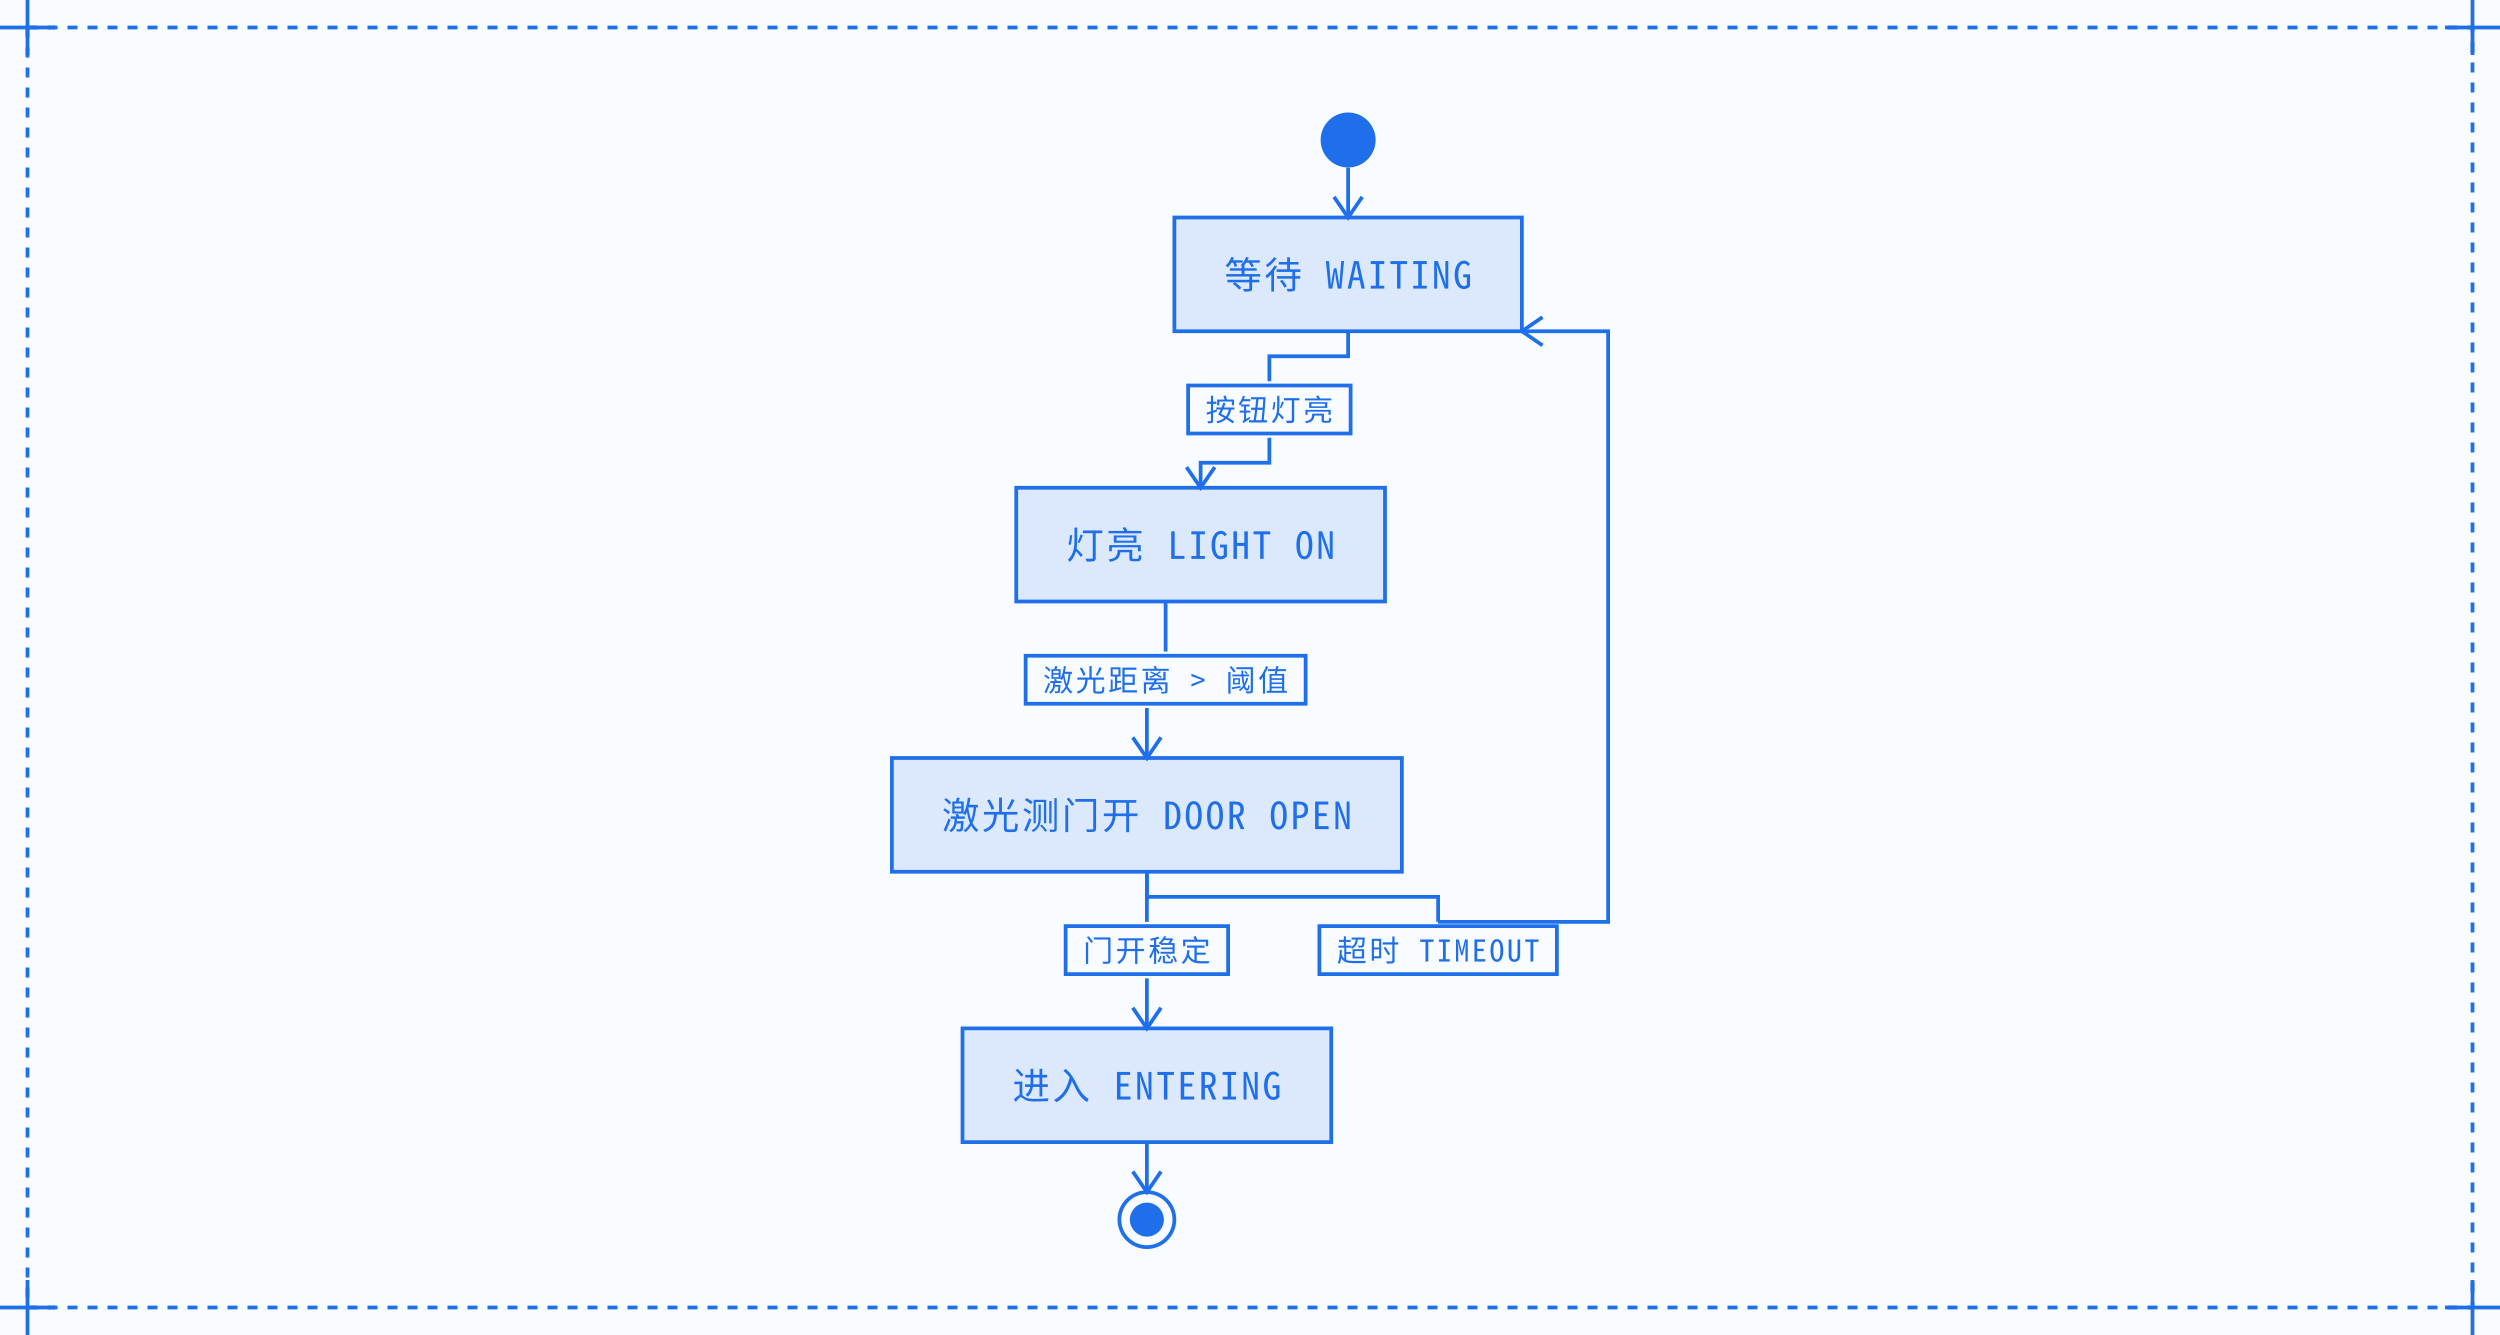
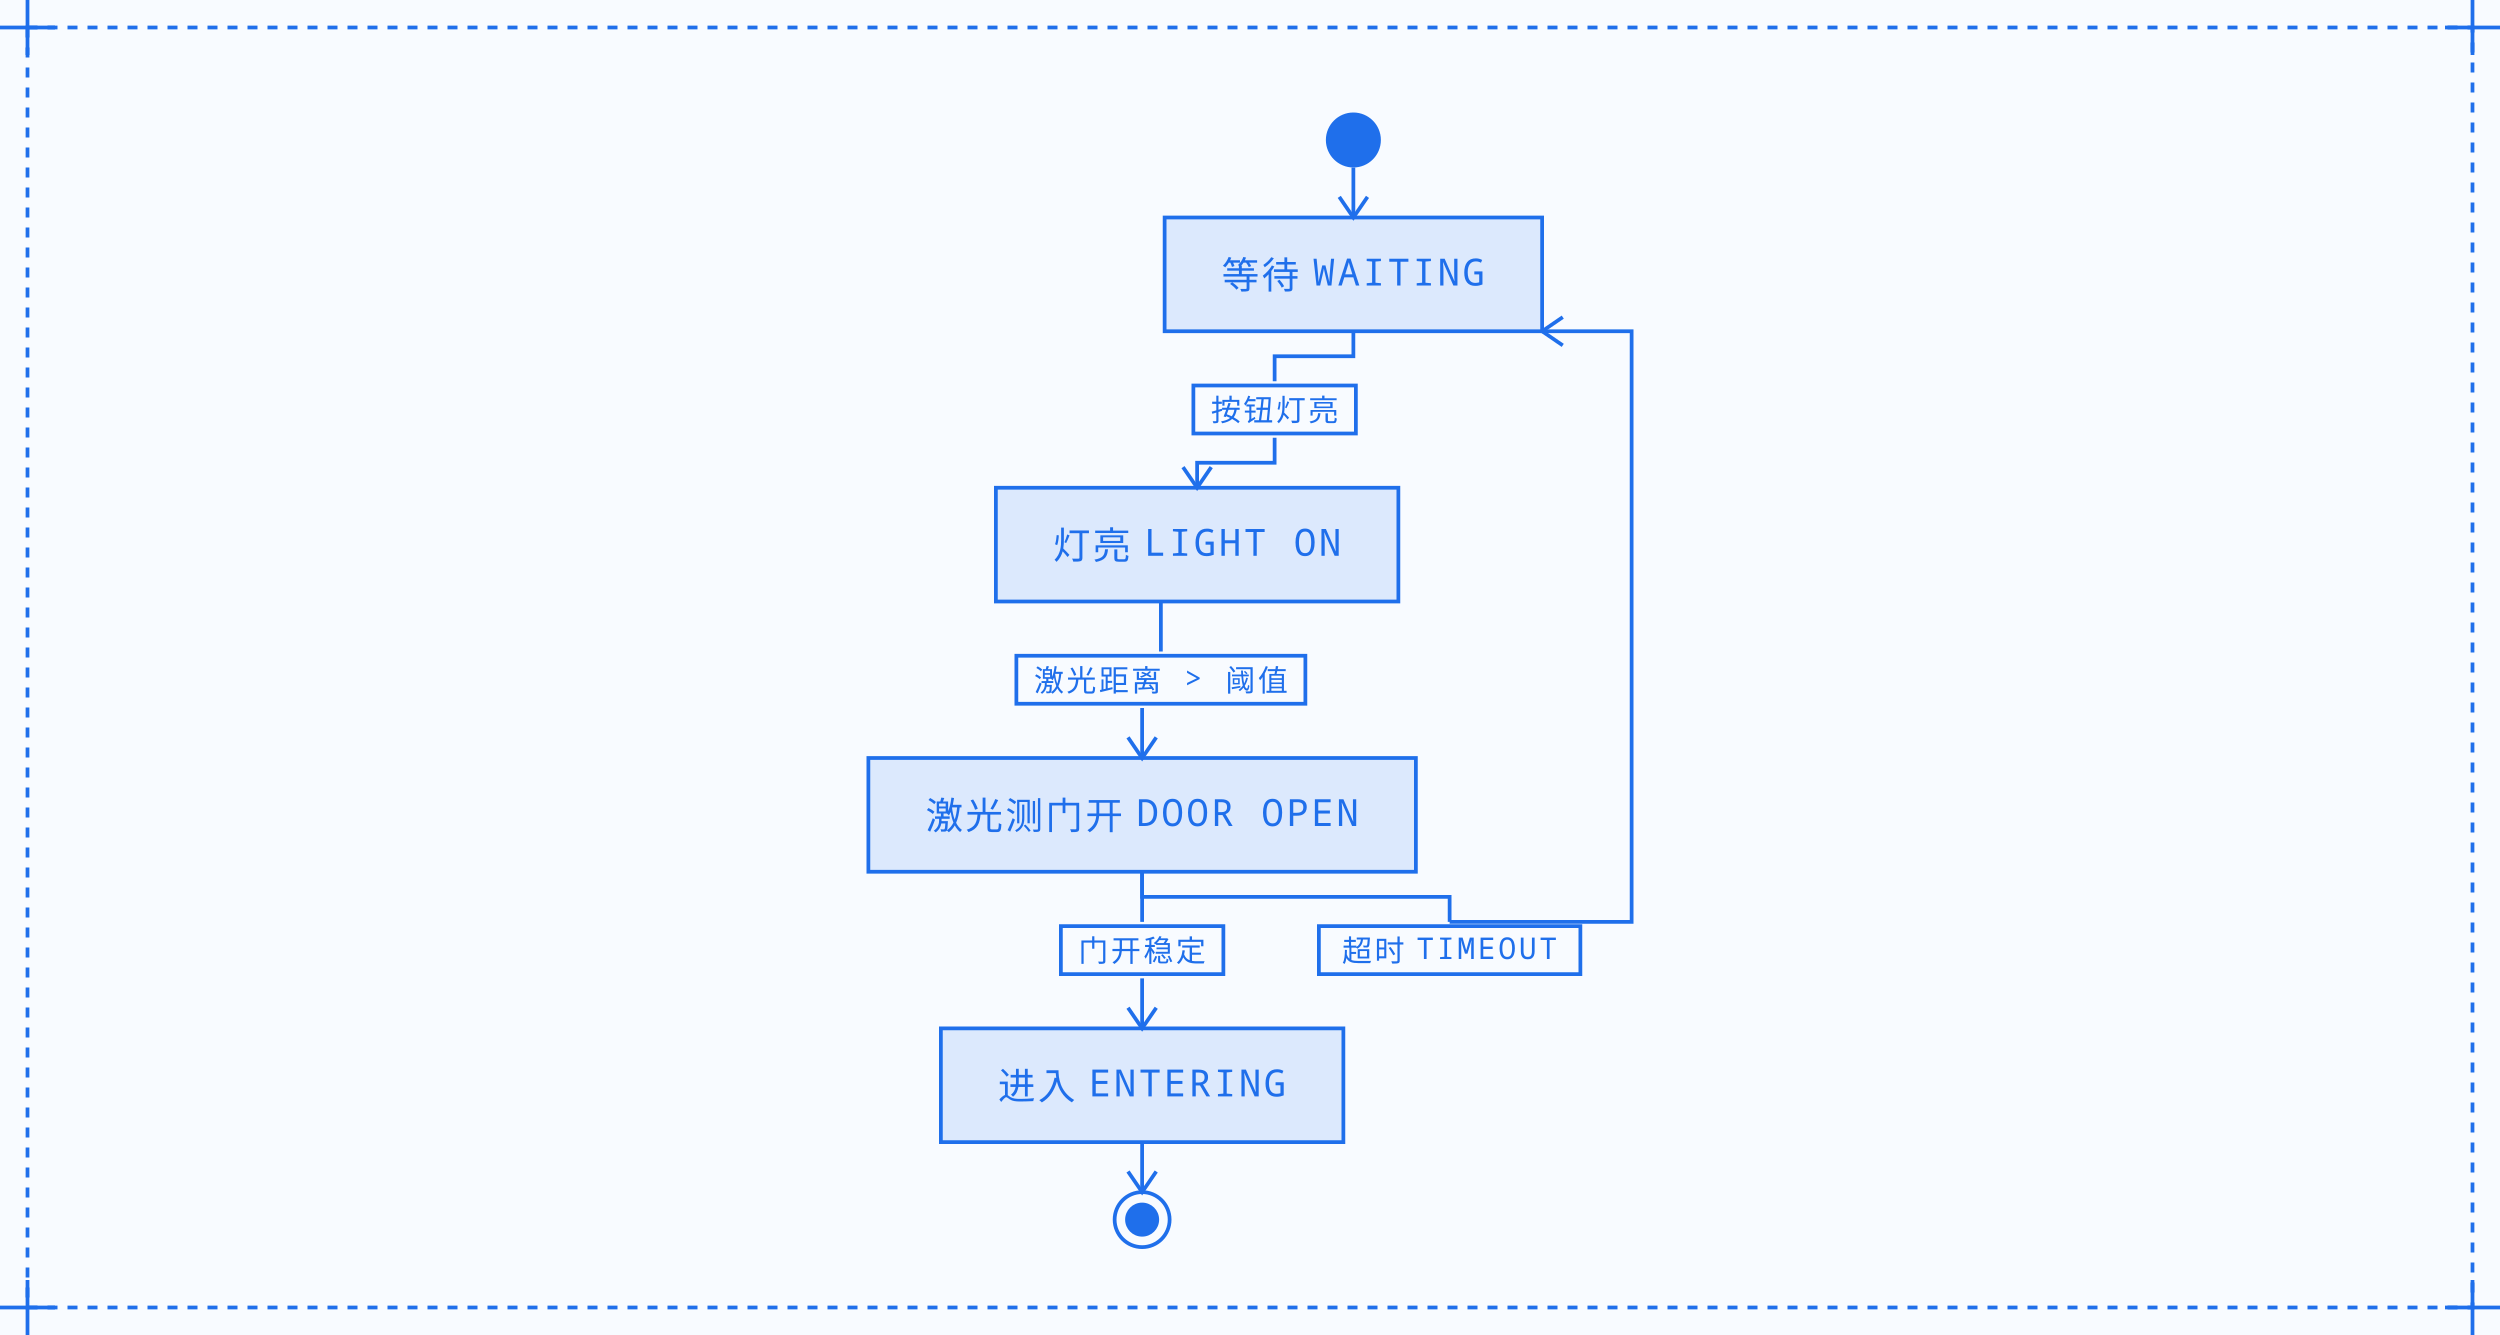
<svg xmlns="http://www.w3.org/2000/svg" width="2000" height="1068" viewBox="0 0 2000 1068">
  <defs>
    <pattern id="hatch-f7" width="16" height="16" patternUnits="userSpaceOnUse" patternTransform="rotate(45)">
      <rect width="16" height="16" fill="#EEF4FE" />
      <line x1="0" y1="0" x2="0" y2="16" stroke="#1F6FEB" stroke-width="3" />
    </pattern>
    <pattern id="dots-f7" width="14" height="14" patternUnits="userSpaceOnUse">
      <rect width="14" height="14" fill="#EEF4FE" />
      <circle cx="7" cy="7" r="2.4" fill="#1F6FEB" />
    </pattern>
  </defs>
-   <style>svg{font-family:'Noto Sans Mono CJK SC'}</style>
+   <style>svg{font-family:'Noto Sans Mono'}</style>
  <rect x="0" y="0" width="2000" height="1068" fill="#F8FBFF" />
  <rect x="22" y="22" width="1956" height="1024" fill="none" stroke="#1F6FEB" stroke-width="3" stroke-dasharray="8 8" />
  <g stroke="#1F6FEB" stroke-width="3">
    <path d="M0,22h44M22,0v44" />
    <path d="M0,1046h44M22,1024v44" />
    <path d="M1956,22h44M1978,0v44" />
    <path d="M1956,1046h44M1978,1024v44" />
  </g>
-   <circle cx="1078.5" cy="112.0" r="22.0" fill="#1F6FEB" />
-   <path d="M939.5,174.0 h278.0 v91.0 h-278.0 Z" fill="#DCE9FD" stroke="#1F6FEB" stroke-width="3" />
-   <text x="1078.5" y="230.9" text-anchor="middle" font-size="30" letter-spacing="2" font-weight="normal" fill="#1F6FEB">等待 WAITING</text>
-   <path d="M813.0,390.2 h295.0 v91.0 h-295.0 Z" fill="#DCE9FD" stroke="#1F6FEB" stroke-width="3" />
-   <text x="960.5" y="447.1" text-anchor="middle" font-size="30" letter-spacing="2" font-weight="normal" fill="#1F6FEB">灯亮 LIGHT ON</text>
-   <path d="M713.5,606.4 h408.0 v91.0 h-408.0 Z" fill="#DCE9FD" stroke="#1F6FEB" stroke-width="3" />
-   <text x="917.5" y="663.3" text-anchor="middle" font-size="30" letter-spacing="2" font-weight="normal" fill="#1F6FEB">激光测门开 DOOR OPEN</text>
-   <path d="M770.0,822.7 h295.0 v91.0 h-295.0 Z" fill="#DCE9FD" stroke="#1F6FEB" stroke-width="3" />
-   <text x="917.5" y="879.6" text-anchor="middle" font-size="30" letter-spacing="2" font-weight="normal" fill="#1F6FEB">进入 ENTERING</text>
-   <circle cx="917.5" cy="975.7" r="22.0" fill="#F8FBFF" stroke="#1F6FEB" stroke-width="3" />
-   <circle cx="917.5" cy="975.7" r="12.1" fill="#1F6FEB" stroke="#1F6FEB" stroke-width="3" />
-   <path d="M1078.5,134.0 L1078.5,174.0" fill="none" stroke="#1F6FEB" stroke-width="3" stroke-linejoin="miter" />
-   <path d="M1067.2,157.5 L1078.5,174.0 L1089.8,157.5" fill="none" stroke="#1F6FEB" stroke-width="3" stroke-linejoin="miter" />
-   <path d="M1078.5,265.0 L1078.5,285.0 L1015.5,285.0 L1015.5,305.0" fill="none" stroke="#1F6FEB" stroke-width="3" stroke-linejoin="miter" />
-   <path d="M1015.5,350.2 L1015.5,370.2 L960.5,370.2 L960.5,390.2" fill="none" stroke="#1F6FEB" stroke-width="3" stroke-linejoin="miter" />
-   <path d="M949.2,373.7 L960.5,390.2 L971.8,373.7" fill="none" stroke="#1F6FEB" stroke-width="3" stroke-linejoin="miter" />
-   <path d="M932.5,481.2 L932.5,521.2" fill="none" stroke="#1F6FEB" stroke-width="3" stroke-linejoin="miter" />
-   <path d="M917.5,566.4 L917.5,606.5" fill="none" stroke="#1F6FEB" stroke-width="3" stroke-linejoin="miter" />
-   <path d="M906.2,589.9 L917.5,606.5 L928.8,589.9" fill="none" stroke="#1F6FEB" stroke-width="3" stroke-linejoin="miter" />
-   <path d="M917.5,697.4 L917.5,737.5" fill="none" stroke="#1F6FEB" stroke-width="3" stroke-linejoin="miter" />
-   <path d="M917.5,782.7 L917.5,822.7" fill="none" stroke="#1F6FEB" stroke-width="3" stroke-linejoin="miter" />
-   <path d="M906.2,806.2 L917.5,822.7 L928.8,806.2" fill="none" stroke="#1F6FEB" stroke-width="3" stroke-linejoin="miter" />
-   <path d="M917.5,697.4 L917.5,717.5 L1150.5,717.5 L1150.5,737.5" fill="none" stroke="#1F6FEB" stroke-width="3" stroke-linejoin="miter" />
-   <path d="M1150.5,737.5 L1286.5,737.5 L1286.5,265.0 L1217.5,265.0" fill="none" stroke="#1F6FEB" stroke-width="3" stroke-linejoin="miter" />
-   <path d="M1234.0,253.7 L1217.5,265.0 L1234.0,276.3" fill="none" stroke="#1F6FEB" stroke-width="3" stroke-linejoin="miter" />
-   <path d="M917.5,913.7 L917.5,953.7" fill="none" stroke="#1F6FEB" stroke-width="3" stroke-linejoin="miter" />
-   <path d="M906.2,937.2 L917.5,953.7 L928.8,937.2" fill="none" stroke="#1F6FEB" stroke-width="3" stroke-linejoin="miter" />
-   <rect x="950.5" y="308.4" width="130.0" height="38.4" fill="#F8FBFF" stroke="#1F6FEB" stroke-width="3" />
-   <text x="1015.5" y="336.7" text-anchor="middle" font-size="24" letter-spacing="2" font-weight="normal" fill="#1F6FEB">按钮灯亮</text>
-   <rect x="820.5" y="524.6" width="224.0" height="38.4" fill="#F8FBFF" stroke="#1F6FEB" stroke-width="3" />
-   <text x="932.5" y="553.0" text-anchor="middle" font-size="24" letter-spacing="2" font-weight="normal" fill="#1F6FEB">激光距离 &gt; 阈值</text>
-   <rect x="852.5" y="740.9" width="130.0" height="38.4" fill="#F8FBFF" stroke="#1F6FEB" stroke-width="3" />
-   <text x="917.5" y="769.2" text-anchor="middle" font-size="24" letter-spacing="2" font-weight="normal" fill="#1F6FEB">门开稳定</text>
-   <rect x="1055.5" y="740.9" width="190.0" height="38.4" fill="#F8FBFF" stroke="#1F6FEB" stroke-width="3" />
-   <text x="1150.5" y="769.2" text-anchor="middle" font-size="24" letter-spacing="2" font-weight="normal" fill="#1F6FEB">超时 TIMEOUT</text>
+   <circle cx="1082.7" cy="112.0" r="22.0" fill="#1F6FEB" />
+   <path d="M931.7,174.0 h302.0 v91.0 h-302.0 Z" fill="#DCE9FD" stroke="#1F6FEB" stroke-width="3" />
+   <text x="1082.7" y="230.9" text-anchor="middle" font-size="30" letter-spacing="2" font-weight="normal" fill="#1F6FEB">等待 WAITING</text>
+   <path d="M796.7,390.2 h322.0 v91.0 h-322.0 Z" fill="#DCE9FD" stroke="#1F6FEB" stroke-width="3" />
+   <text x="957.7" y="447.1" text-anchor="middle" font-size="30" letter-spacing="2" font-weight="normal" fill="#1F6FEB">灯亮 LIGHT ON</text>
+   <path d="M694.7,606.4 h438.0 v91.0 h-438.0 Z" fill="#DCE9FD" stroke="#1F6FEB" stroke-width="3" />
+   <text x="913.7" y="663.3" text-anchor="middle" font-size="30" letter-spacing="2" font-weight="normal" fill="#1F6FEB">激光测门开 DOOR OPEN</text>
+   <path d="M752.7,822.7 h322.0 v91.0 h-322.0 Z" fill="#DCE9FD" stroke="#1F6FEB" stroke-width="3" />
+   <text x="913.7" y="879.6" text-anchor="middle" font-size="30" letter-spacing="2" font-weight="normal" fill="#1F6FEB">进入 ENTERING</text>
+   <circle cx="913.7" cy="975.7" r="22.0" fill="#F8FBFF" stroke="#1F6FEB" stroke-width="3" />
+   <circle cx="913.7" cy="975.7" r="12.1" fill="#1F6FEB" stroke="#1F6FEB" stroke-width="3" />
+   <path d="M1082.7,134.0 L1082.7,174.0" fill="none" stroke="#1F6FEB" stroke-width="3" stroke-linejoin="miter" />
+   <path d="M1071.4,157.5 L1082.7,174.0 L1094.0,157.5" fill="none" stroke="#1F6FEB" stroke-width="3" stroke-linejoin="miter" />
+   <path d="M1082.7,265.0 L1082.7,285.0 L1019.7,285.0 L1019.7,305.0" fill="none" stroke="#1F6FEB" stroke-width="3" stroke-linejoin="miter" />
+   <path d="M1019.7,350.2 L1019.7,370.2 L957.7,370.2 L957.7,390.2" fill="none" stroke="#1F6FEB" stroke-width="3" stroke-linejoin="miter" />
+   <path d="M946.4,373.7 L957.7,390.2 L969.0,373.7" fill="none" stroke="#1F6FEB" stroke-width="3" stroke-linejoin="miter" />
+   <path d="M928.7,481.2 L928.7,521.2" fill="none" stroke="#1F6FEB" stroke-width="3" stroke-linejoin="miter" />
+   <path d="M913.7,566.4 L913.7,606.5" fill="none" stroke="#1F6FEB" stroke-width="3" stroke-linejoin="miter" />
+   <path d="M902.4,589.9 L913.7,606.5 L925.0,589.9" fill="none" stroke="#1F6FEB" stroke-width="3" stroke-linejoin="miter" />
+   <path d="M913.7,697.4 L913.7,737.5" fill="none" stroke="#1F6FEB" stroke-width="3" stroke-linejoin="miter" />
+   <path d="M913.7,782.7 L913.7,822.7" fill="none" stroke="#1F6FEB" stroke-width="3" stroke-linejoin="miter" />
+   <path d="M902.4,806.2 L913.7,822.7 L925.0,806.2" fill="none" stroke="#1F6FEB" stroke-width="3" stroke-linejoin="miter" />
+   <path d="M913.7,697.4 L913.7,717.5 L1159.7,717.5 L1159.7,737.5" fill="none" stroke="#1F6FEB" stroke-width="3" stroke-linejoin="miter" />
+   <path d="M1159.7,737.5 L1305.3,737.5 L1305.3,265.0 L1233.7,265.0" fill="none" stroke="#1F6FEB" stroke-width="3" stroke-linejoin="miter" />
+   <path d="M1250.2,253.7 L1233.7,265.0 L1250.2,276.3" fill="none" stroke="#1F6FEB" stroke-width="3" stroke-linejoin="miter" />
+   <path d="M913.7,913.7 L913.7,953.7" fill="none" stroke="#1F6FEB" stroke-width="3" stroke-linejoin="miter" />
+   <path d="M902.4,937.2 L913.7,953.7 L925.0,937.2" fill="none" stroke="#1F6FEB" stroke-width="3" stroke-linejoin="miter" />
+   <rect x="954.7" y="308.4" width="130.0" height="38.4" fill="#F8FBFF" stroke="#1F6FEB" stroke-width="3" />
+   <text x="1019.7" y="336.7" text-anchor="middle" font-size="24" letter-spacing="2" font-weight="normal" fill="#1F6FEB">按钮灯亮</text>
+   <rect x="813.1" y="524.6" width="231.2" height="38.4" fill="#F8FBFF" stroke="#1F6FEB" stroke-width="3" />
+   <text x="928.7" y="553.0" text-anchor="middle" font-size="24" letter-spacing="2" font-weight="normal" fill="#1F6FEB">激光距离 &gt; 阈值</text>
+   <rect x="848.7" y="740.9" width="130.0" height="38.4" fill="#F8FBFF" stroke="#1F6FEB" stroke-width="3" />
+   <text x="913.7" y="769.2" text-anchor="middle" font-size="24" letter-spacing="2" font-weight="normal" fill="#1F6FEB">门开稳定</text>
+   <rect x="1055.1" y="740.9" width="209.2" height="38.4" fill="#F8FBFF" stroke="#1F6FEB" stroke-width="3" />
+   <text x="1159.7" y="769.2" text-anchor="middle" font-size="24" letter-spacing="2" font-weight="normal" fill="#1F6FEB">超时 TIMEOUT</text>
</svg>
